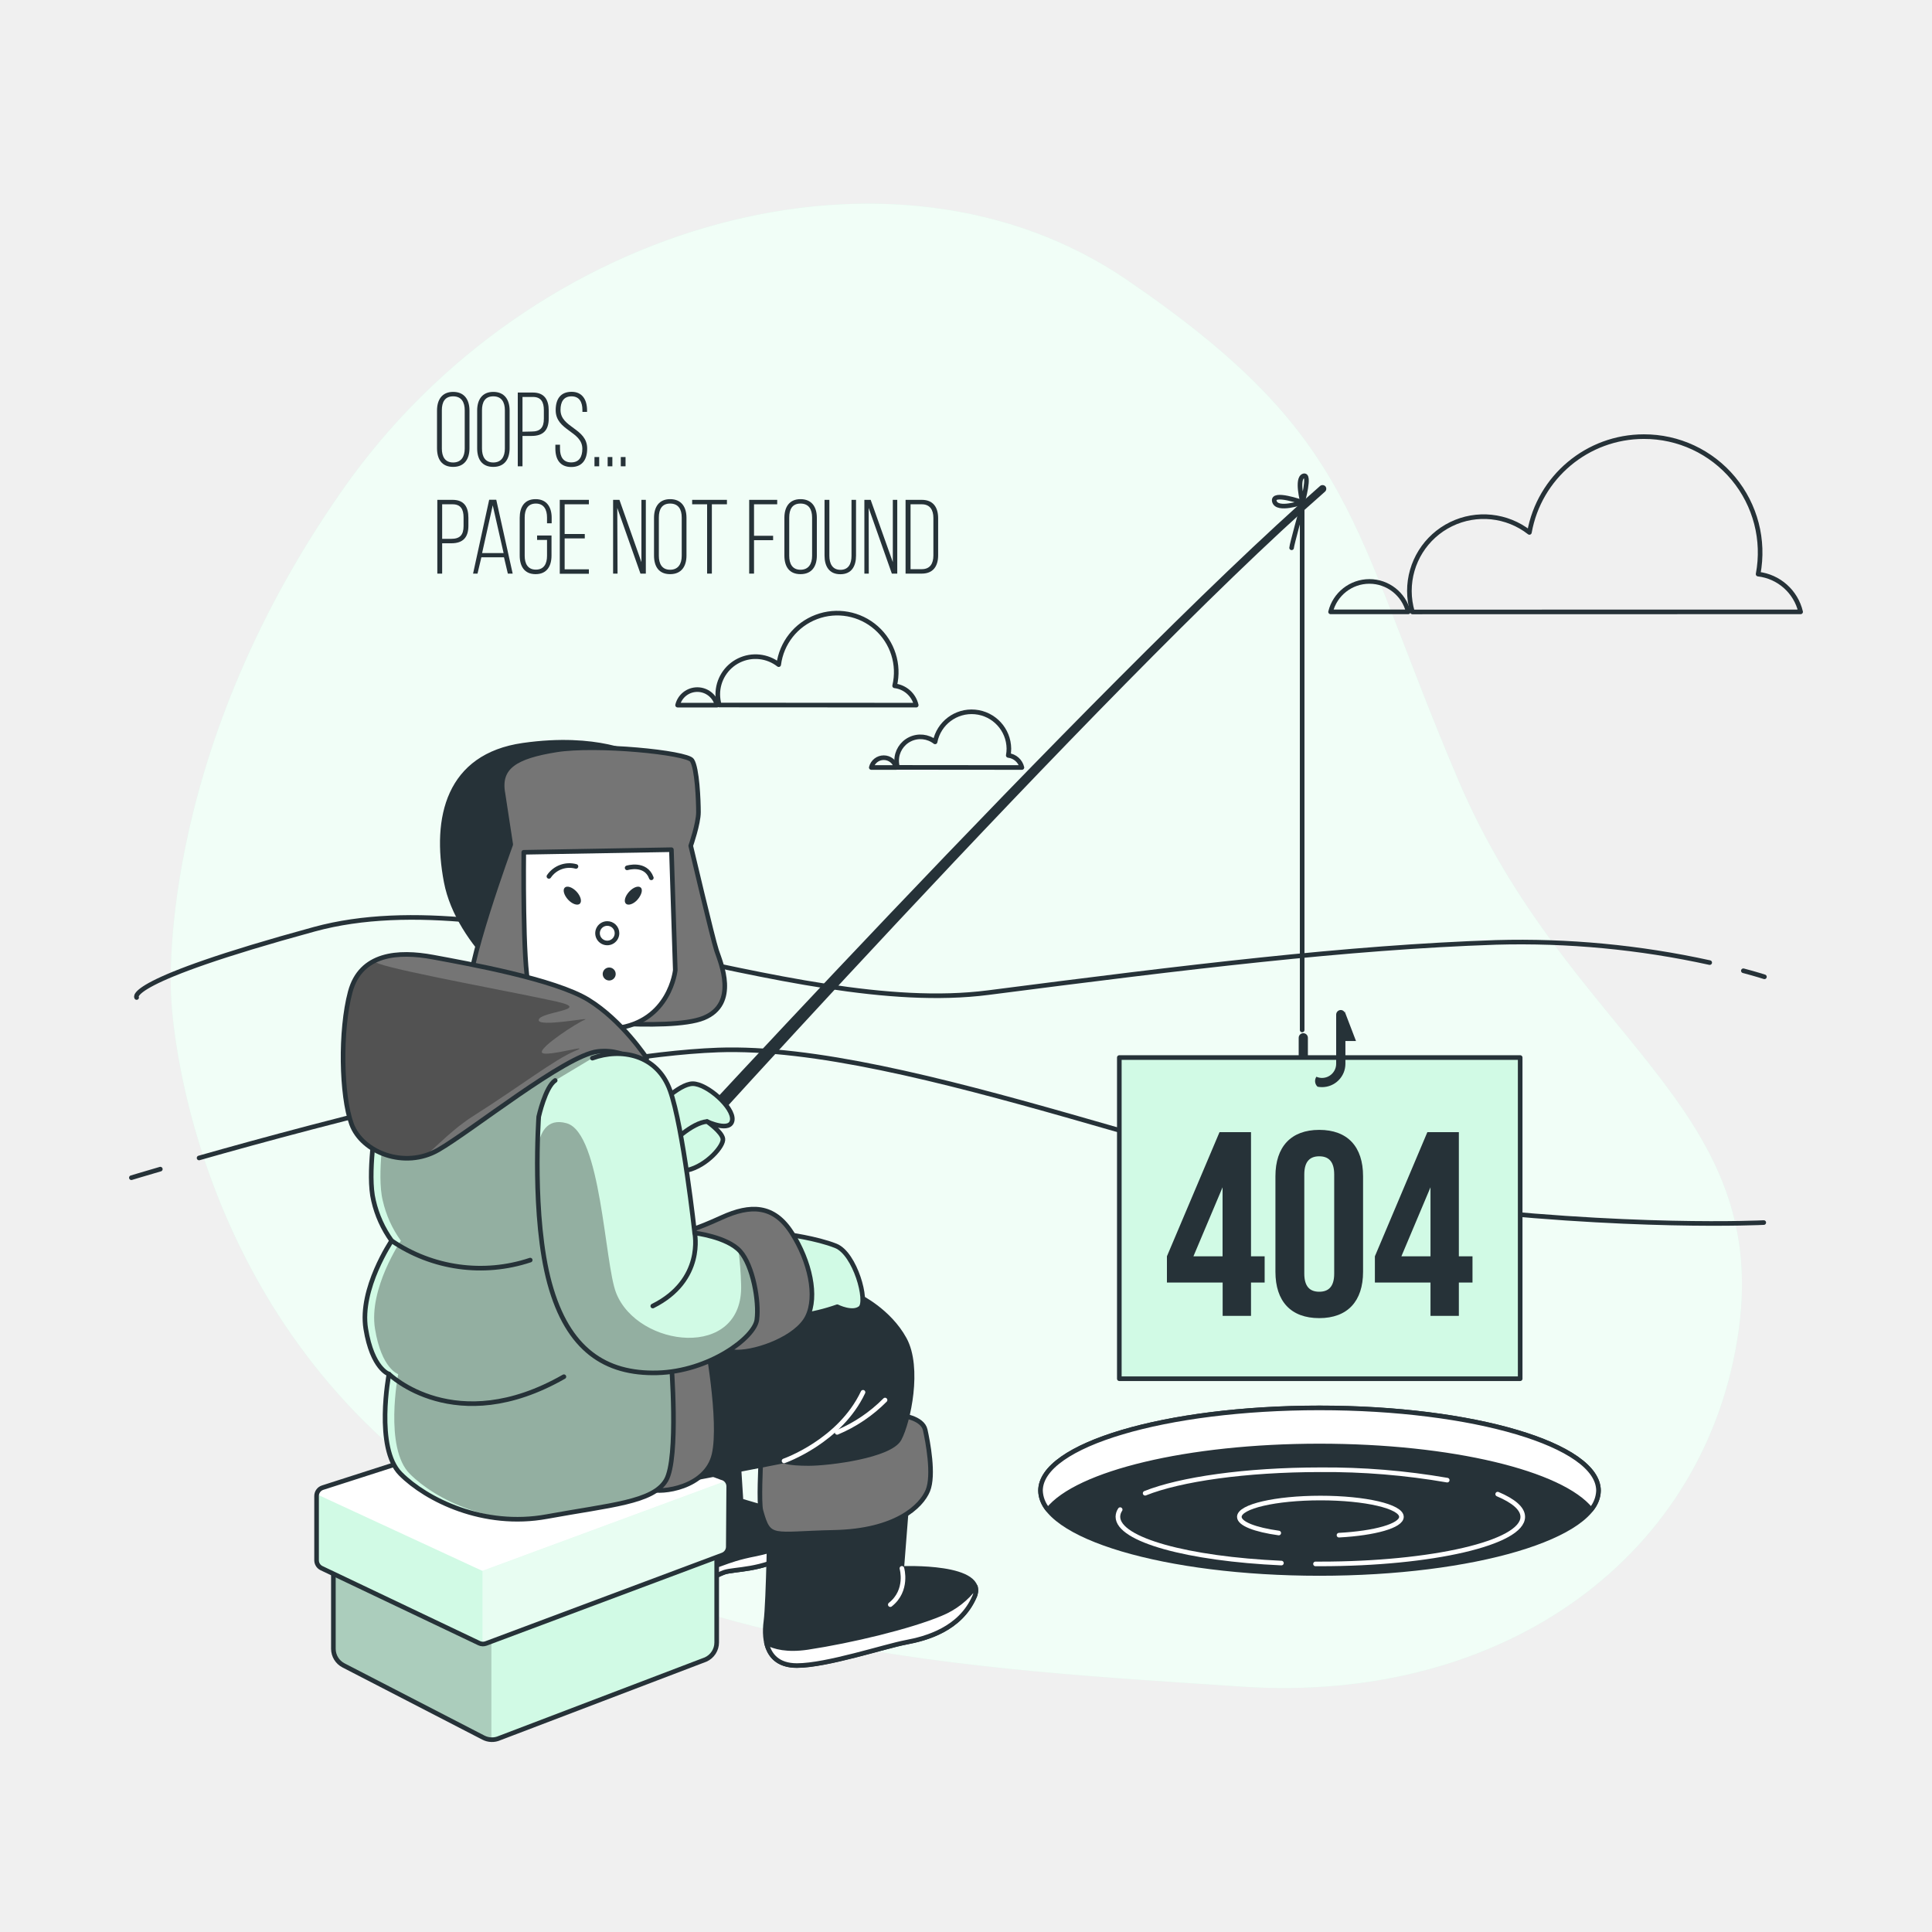
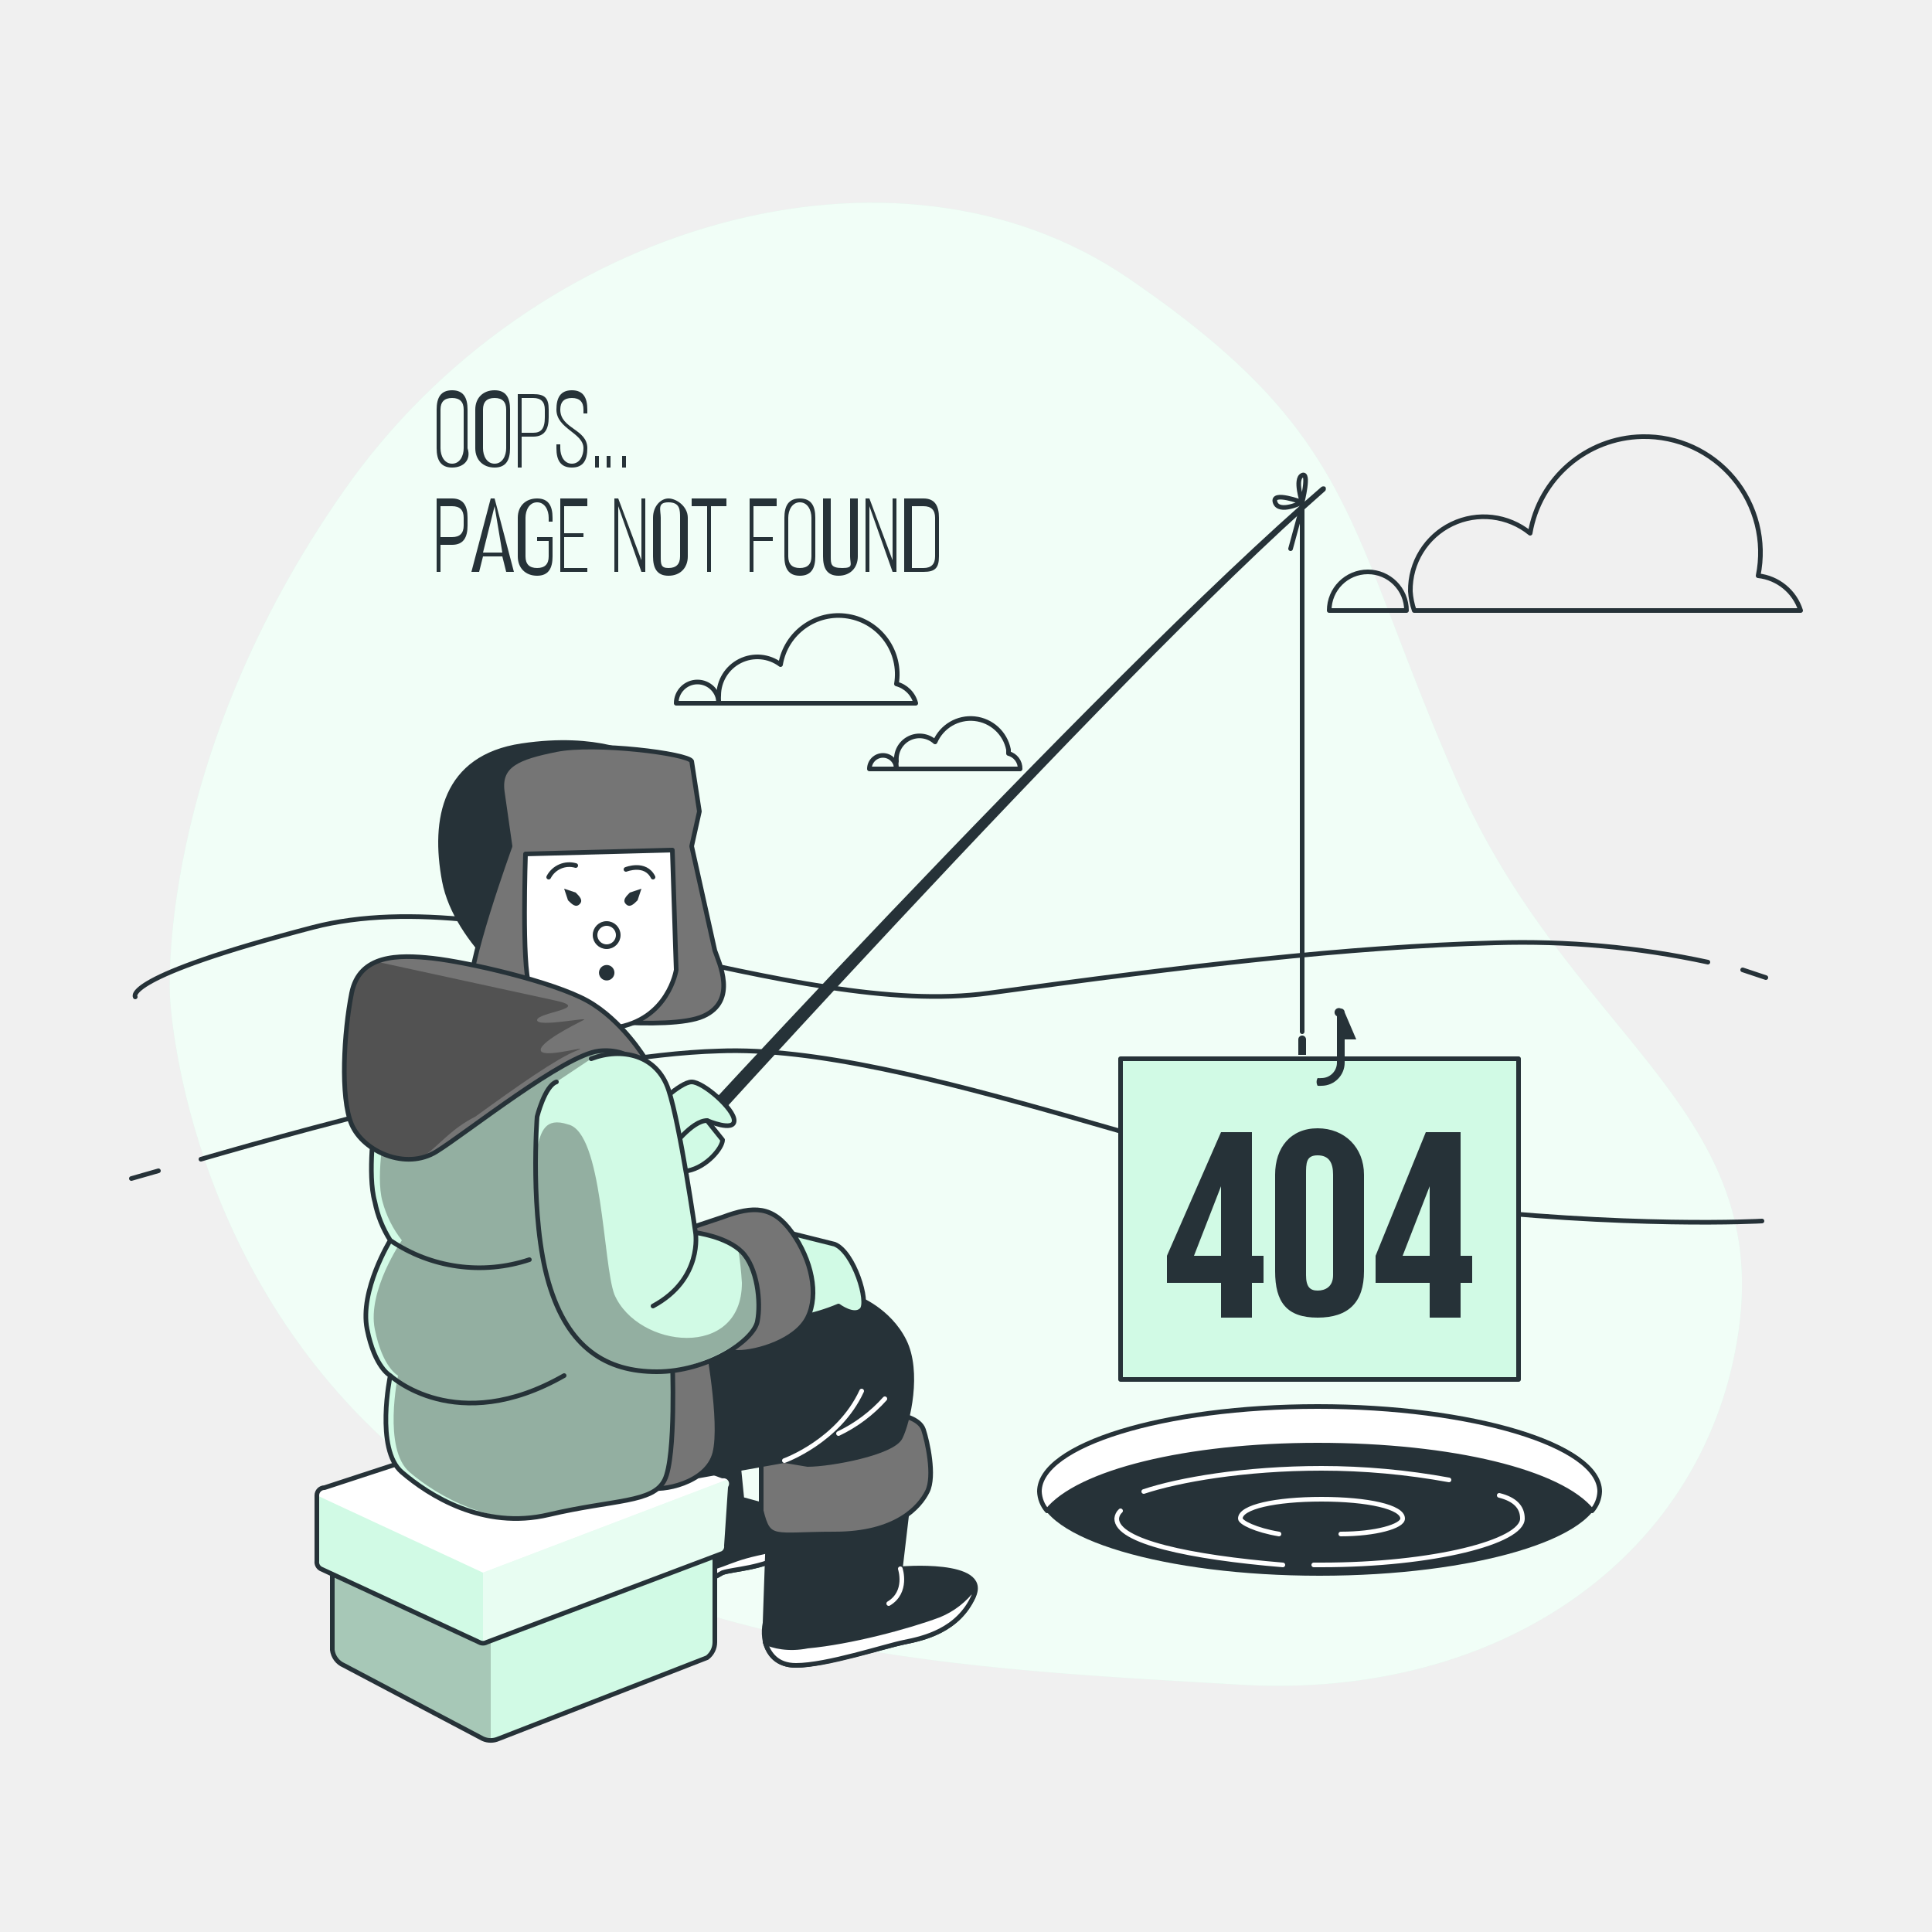
<svg xmlns="http://www.w3.org/2000/svg" viewBox="0 0 500 500">
  <defs>
-     <clipPath id="freepik--clip-path--inject-31">
-       <path d="M86.28,404.22v22.52A4.84,4.84,0,0,0,88.9,431l36.2,18.69a4.81,4.81,0,0,0,4.19.12l53.33-20.33a4.84,4.84,0,0,0,2.86-4.41V397.85l-61,18.43Z" style="fill:#D1FAE5;stroke:#263238;stroke-linecap:round;stroke-linejoin:round;stroke-width:1.193px" />
+     <clipPath id="a">
+       <path d="M86 404v23a5 5 0 003 4l36 19a5 5 0 004 0l54-21a5 5 0 002-4v-27l-61 18z" fill="#d1fae5" stroke="#263238" stroke-linecap="round" stroke-linejoin="round" stroke-width="1.2" />
    </clipPath>
-     <clipPath id="freepik--clip-path-2--inject-31">
-       <path d="M142,366.2,83.5,385a2.26,2.26,0,0,0-1.57,2.16v16.68a2.27,2.27,0,0,0,1.29,2L124,425.25a2.27,2.27,0,0,0,1.77.08L187,402.42a2.27,2.27,0,0,0,1.48-2.12l.11-15.65a2.29,2.29,0,0,0-1.79-2.22l-43.64-16.29A2.36,2.36,0,0,0,142,366.2Z" style="fill:#fff;stroke:#263238;stroke-linecap:round;stroke-linejoin:round;stroke-width:1.193px" />
+     <clipPath id="b">
+       <path d="M142 366l-58 19a2 2 0 00-2 2v17a2 2 0 001 2l41 19a2 2 0 002 0l61-23a2 2 0 001-2l1-15a2 2 0 00-2-3l-44-16a2 2 0 00-1 0z" fill="#fff" stroke="#263238" stroke-linecap="round" stroke-linejoin="round" stroke-width="1.2" />
    </clipPath>
-     <clipPath id="freepik--clip-path-3--inject-31">
-       <path d="M97.34,290.27S95,304,96.67,310.72a28.62,28.62,0,0,0,4.69,10.39s-8.38,12.4-6.7,22.78,6,11.73,6,11.73-3.68,19.11,3,25.81,21.45,14.07,37.87,11.06,27.48-3.69,30.83-9.39,1.34-30.83,1.34-30.83-.67-27.81-1.34-44.91-3-30.83-11.06-37.53-43.57,3.69-54.29,10.72S97.34,290.27,97.34,290.27Z" style="fill:#D1FAE5;stroke:#263238;stroke-linecap:round;stroke-linejoin:round;stroke-width:1.193px" />
+     <clipPath id="c">
+       <path d="M97 290s-2 14 0 21a29 29 0 004 10s-8 13-6 23 6 12 6 12-4 19 3 25 21 15 38 11 27-3 30-9 2-31 2-31l-2-45c-1-17-3-30-11-37s-43 4-54 11-10 9-10 9z" fill="#d1fae5" stroke="#263238" stroke-linecap="round" stroke-linejoin="round" stroke-width="1.2" />
    </clipPath>
-     <clipPath id="freepik--clip-path-4--inject-31">
-       <path d="M167.38,273.85s-6.36-9.72-15.08-15.08-31.16-9.38-40.21-11.06-18.77-1-21.45,9-2.35,26.81.33,34.18,13.74,11.73,22.46,6.71,32.84-24.47,41.22-25.47S166.71,277.54,167.38,273.85Z" style="fill:#757575;stroke:#263238;stroke-linecap:round;stroke-linejoin:round;stroke-width:1.193px" />
+     <clipPath id="d">
+       <path d="M167 274s-6-10-15-15-31-10-40-11-19-1-21 9-3 27 0 34 14 12 22 7 33-25 42-26 12 6 12 2z" fill="#757575" stroke="#263238" stroke-linecap="round" stroke-linejoin="round" stroke-width="1.2" />
    </clipPath>
-     <clipPath id="freepik--clip-path-5--inject-31">
-       <path d="M153.31,273.85c7.37-2.68,16.76-1,20.11,8.38s6.36,36.86,6.36,36.86,8.38,1,11.73,4.7,5,13.07,4.36,17.76-12.4,13.4-25.8,13.74-23.13-6-27.82-23.13S139.42,289,139.42,289s1.7-7.67,4.26-9.38" style="fill:#D1FAE5;stroke:#263238;stroke-linecap:round;stroke-linejoin:round;stroke-width:1.193px" />
+     <clipPath id="e">
+       <path d="M153 274c8-3 17-1 20 8s7 37 7 37 8 1 12 5 5 13 4 18-13 13-26 13-23-6-28-23-3-43-3-43 2-8 5-9" fill="#d1fae5" stroke="#263238" stroke-linecap="round" stroke-linejoin="round" stroke-width="1.2" />
    </clipPath>
  </defs>
-   <g id="freepik--background-simple--inject-31">
-     <path d="M44.31,258.15s2.35,73,63.27,121.6,145.32,52.12,213.65,56.74S442,402.43,450,344s-44.3-75.63-72.63-142.2-25.81-88.44-85.75-129.38S137.86,56.57,88.7,126.71,44.31,258.15,44.31,258.15Z" style="fill:#D1FAE5" />
-     <path d="M44.31,258.15s2.35,73,63.27,121.6,145.32,52.12,213.65,56.74S442,402.43,450,344s-44.3-75.63-72.63-142.2-25.81-88.44-85.75-129.38S137.86,56.57,88.7,126.71,44.31,258.15,44.31,258.15Z" style="fill:#fff;opacity:0.7" />
+   <path d="M44 258s3 73 64 122 145 52 213 56 121-34 129-92-44-76-73-142-25-89-85-130-154-15-203 55-45 131-45 131z" fill="#d1fae5" />
+   <path d="M44 258s3 73 64 122 145 52 213 56 121-34 129-92-44-76-73-142-25-89-85-130-154-15-203 55-45 131-45 131z" fill="#fff" opacity=".7" />
+   <g stroke-linecap="round" stroke-linejoin="round" stroke-width="1.2">
+     <ellipse cx="341.5" cy="385.8" rx="72.2" ry="21.4" fill="#263238" stroke="#263238" />
+     <path d="M341 374c35 0 63 7 71 17a8 8 0 002-5c0-12-33-22-73-22s-72 10-72 22a8 8 0 002 5c8-10 36-17 70-17z" fill="#fff" stroke="#263238" />
+     <path d="M332 405c-24-2-43-6-43-12a3 3 0 011-2M388 387c4 1 6 3 6 6 0 6-23 12-52 12h-2M296 386c9-3 26-6 46-6a184 184 0 0133 3M331 397c-6-1-10-3-10-4 0-3 9-5 21-5s21 2 21 5c0 2-7 4-16 4" fill="none" stroke="#fff" />
  </g>
-   <g id="freepik--Hole--inject-31">
-     <ellipse cx="341.49" cy="385.79" rx="72.2" ry="21.42" style="fill:#263238;stroke:#263238;stroke-linecap:round;stroke-linejoin:round;stroke-width:1.193px" />
-     <path d="M341.49,374.22c34.15,0,62.75,7,70.26,16.49a8,8,0,0,0,1.94-4.92c0-11.84-32.33-21.43-72.2-21.43s-72.21,9.59-72.21,21.43a8,8,0,0,0,1.94,4.92C278.73,381.26,307.33,374.22,341.49,374.22Z" style="fill:#fff;stroke:#263238;stroke-linecap:round;stroke-linejoin:round;stroke-width:1.193px" />
-     <path d="M331.63,404.52c-24.12-1.09-42.32-6-42.32-12a3.33,3.33,0,0,1,.59-1.83" style="fill:none;stroke:#fff;stroke-linecap:round;stroke-linejoin:round;stroke-width:1.193px" />
-     <path d="M387.6,386.68c4.13,1.75,6.49,3.75,6.49,5.88,0,6.73-23.46,12.18-52.39,12.18h-1.25" style="fill:none;stroke:#fff;stroke-linecap:round;stroke-linejoin:round;stroke-width:1.193px" />
-     <path d="M296.36,386.45c9.07-3.63,26-6.08,45.34-6.08a184.43,184.43,0,0,1,32.84,2.69" style="fill:none;stroke:#fff;stroke-linecap:round;stroke-linejoin:round;stroke-width:1.193px" />
-     <path d="M330.94,396.74c-6.11-.85-10.2-2.4-10.2-4.18,0-2.69,9.39-4.87,21-4.87s20.95,2.18,20.95,4.87c0,2.31-6.9,4.24-16.16,4.74" style="fill:none;stroke:#fff;stroke-linecap:round;stroke-linejoin:round;stroke-width:1.193px" />
+   <g fill="none" stroke="#263238" stroke-linecap="round" stroke-linejoin="round" stroke-width="1.2">
+     <path d="M52 300c31-9 97-27 134-28 49-2 132 34 184 40s86 4 86 4M34 305l7-2M442 249a228 228 0 00-55-5c-38 1-80 6-131 13s-125-30-175-17-46 18-46 18M457 253l-6-2" />
  </g>
-   <g id="freepik--Landscape--inject-31">
-     <path d="M51.52,299.68c31.49-8.95,97.75-26.61,134.32-27.94C235,270,318,305.68,369.82,311.93s86.64,4.47,86.64,4.47" style="fill:none;stroke:#263238;stroke-linecap:round;stroke-linejoin:round;stroke-width:1.193px" />
-     <path d="M34,304.79s2.72-.83,7.49-2.22" style="fill:none;stroke:#263238;stroke-linecap:round;stroke-linejoin:round;stroke-width:1.193px" />
-     <path d="M442.47,249.12a228.34,228.34,0,0,0-55.3-5.23c-38.42,1.29-80,6.37-131.41,13s-124.62-30-174.4-16.41-46,17.68-46,17.68" style="fill:none;stroke:#263238;stroke-linecap:round;stroke-linejoin:round;stroke-width:1.193px" />
-     <path d="M456.63,252.8s-1.94-.64-5.45-1.57" style="fill:none;stroke:#263238;stroke-linecap:round;stroke-linejoin:round;stroke-width:1.193px" />
+   <g fill="none" stroke="#263238" stroke-linecap="round" stroke-linejoin="round" stroke-width="1.2">
+     <path d="M364 158a10 10 0 00-20 0zM466 158a13 13 0 00-11-9 30 30 0 00-30-36 30 30 0 00-29 25 19 19 0 00-31 15 19 19 0 001 5zM186 182a5 5 0 00-11 0z" />
+     <path d="M237 182a7 7 0 00-5-5 15 15 0 10-30-5 10 10 0 00-16 8 10 10 0 000 2zM232 199a3 3 0 00-7 0z" />
+     <path d="M264 199a4 4 0 00-3-4 9 9 0 000-1 10 10 0 00-19-2 6 6 0 00-10 5 6 6 0 000 2z" />
  </g>
-   <g id="freepik--Clouds--inject-31">
-     <path d="M364.45,158.35a10.35,10.35,0,0,0-20.1,0Z" style="fill:none;stroke:#263238;stroke-linecap:round;stroke-linejoin:round;stroke-width:1.193px" />
-     <path d="M466,158.35a12.81,12.81,0,0,0-11-9.77A30,30,0,0,0,425.42,113a30.08,30.08,0,0,0-29.61,24.79,19.22,19.22,0,0,0-31.06,15.16,19.41,19.41,0,0,0,.79,5.42Z" style="fill:none;stroke:#263238;stroke-linecap:round;stroke-linejoin:round;stroke-width:1.193px" />
-     <path d="M185.57,182.49a5.25,5.25,0,0,0-10.21,0Z" style="fill:none;stroke:#263238;stroke-linecap:round;stroke-linejoin:round;stroke-width:1.193px" />
-     <path d="M237.12,182.49a6.52,6.52,0,0,0-5.59-5,15.27,15.27,0,1,0-30-5.48,9.76,9.76,0,0,0-15.77,7.69,10.06,10.06,0,0,0,.4,2.76Z" style="fill:none;stroke:#263238;stroke-linecap:round;stroke-linejoin:round;stroke-width:1.193px" />
-     <path d="M231.93,198.63a3.31,3.31,0,0,0-6.44,0Z" style="fill:none;stroke:#263238;stroke-linecap:round;stroke-linejoin:round;stroke-width:1.193px" />
-     <path d="M264.47,198.63a4.1,4.1,0,0,0-3.53-3.13,9.48,9.48,0,0,0,.16-1.77A9.64,9.64,0,0,0,242,192a6.16,6.16,0,0,0-9.95,4.86,6.25,6.25,0,0,0,.25,1.74Z" style="fill:none;stroke:#263238;stroke-linecap:round;stroke-linejoin:round;stroke-width:1.193px" />
+   <path d="M163 314a2 2 0 01-1 0 2 2 0 01-1-3c0-1 124-136 181-185a1 1 0 011 0 1 1 0 010 1c-56 49-178 185-179 186a2 2 0 01-1 1z" fill="#263238" />
+   <path d="M169 287s7-7 10-7 11 7 11 10-7 0-7 0-6 8-11 7-3-10-3-10z" fill="#d1fae5" stroke="#263238" stroke-linecap="round" stroke-linejoin="round" stroke-width="1.2" />
+   <path d="M183 290l4 5c0 2-4 7-9 8s-8-2-6-4 7-9 11-9z" fill="#d1fae5" stroke="#263238" stroke-linecap="round" stroke-linejoin="round" stroke-width="1.2" />
+   <path d="M337 267V131l-3 11" fill="none" stroke="#263238" stroke-linecap="round" stroke-linejoin="round" stroke-width="1.2" />
+   <path fill="#d1fae5" stroke="#263238" stroke-linecap="round" stroke-linejoin="round" stroke-width="1.2" d="M290 274h103v83H290z" />
+   <path d="M338 273v-4a1 1 0 00-2 0v4zM348 262a1 1 0 00-1-1 1 1 0 00-1 2v12a4 4 0 01-4 4 4 4 0 01-1 0 2 2 0 000 2 6 6 0 001 0 6 6 0 006-6v-6h3z" fill="#263238" />
+   <path d="M337 130s2-8 0-7 0 7 0 7zM337 130s-8-3-7 0 7 0 7 0z" fill="none" stroke="#263238" stroke-linecap="round" stroke-linejoin="round" stroke-width="1.2" />
+   <path d="M165 196s-10-6-30-3-23 19-20 35 22 31 25 30-1-39 5-46 27-6 28-11-8-5-8-5z" fill="#263238" stroke="#263238" stroke-linecap="round" stroke-linejoin="round" stroke-width="1.2" />
+   <path d="M130 205l2 14s-12 33-10 38 21 6 21 6 30 4 39 0 4-14 3-17l-6-27 2-9-2-13c-1-2-25-5-35-3s-15 4-14 11z" fill="#757575" stroke="#263238" stroke-linecap="round" stroke-linejoin="round" stroke-width="1.2" />
+   <path d="M136 221s-1 29 1 34 8 13 22 11 16-15 16-15l-1-31z" fill="#fff" stroke="#263238" stroke-linecap="round" stroke-linejoin="round" stroke-width="1.2" />
+   <path d="M160 242a3 3 0 11-3-3 3 3 0 013 3z" fill="none" stroke="#263238" stroke-miterlimit="10" stroke-width="1.2" />
+   <path d="M159 252a2 2 0 11-1-2 2 2 0 011 2zM149 231c1 1 2 2 1 3s-2 0-3-1l-1-3 3 1zM163 231c-1 1-2 2-1 3s2 0 3-1l1-3-3 1z" fill="#263238" />
+   <path d="M142 227a6 6 0 017-3M162 225s5-2 7 2" fill="none" stroke="#263238" stroke-linecap="round" stroke-linejoin="round" stroke-width="1.2" />
+   <path d="M178 412l9-5a8 8 0 010 0c3-1 10-1 17-5s4-9-1-11l-11-3-2-20-20 7c-5 2-2 32-2 35s1 4 10 2z" fill="#263238" stroke="#263238" stroke-linecap="round" stroke-linejoin="round" stroke-width="1.2" />
+   <path d="M196 402c-9 2-9 4-19 5a38 38 0 01-9 1v2c1 2 1 4 10 2l9-5a8 8 0 010 0c3-1 10-1 17-5l4-4a52 52 0 01-12 4z" fill="#fff" stroke="#263238" stroke-linecap="round" stroke-linejoin="round" stroke-width="1.2" />
+   <path d="M199 391l-1 29c-1 5 1 11 8 11s23-5 28-6 14-3 18-12-19-7-19-7l2-17s-23 4-36 2z" fill="#263238" stroke="#263238" stroke-linecap="round" stroke-linejoin="round" stroke-width="1.2" />
+   <path d="M252 413a4 4 0 000-2 21 21 0 01-9 7c-8 3-23 7-34 8-5 1-9 0-11-1 1 3 3 6 8 6 8 0 23-5 28-6s14-3 18-12z" fill="#fff" stroke="#263238" stroke-linecap="round" stroke-linejoin="round" stroke-width="1.2" />
+   <path d="M233 406s2 6-3 9" fill="none" stroke="#fff" stroke-linecap="round" stroke-linejoin="round" stroke-width="1.2" />
+   <path d="M197 379v12c2 8 3 6 19 6s22-7 24-11 0-13-1-16-6-4-8-4-33 9-34 13z" fill="#757575" stroke="#263238" stroke-linecap="round" stroke-linejoin="round" stroke-width="1.2" />
+   <path d="M86 404v23a5 5 0 003 4l36 19a5 5 0 004 0l54-21a5 5 0 002-4v-27l-61 18z" fill="#d1fae5" />
+   <g clip-path="url(#a)">
+     <path d="M127 415l-3 1-38-12v23a5 5 0 003 4l36 19a5 5 0 002 0z" opacity=".2" />
  </g>
-   <g id="freepik--Character--inject-31">
-     <path d="M162.65,313.83a1.89,1.89,0,0,1-1-.27,2,2,0,0,1-.7-2.67c.49-.86,124.13-135.69,180.7-185.13a1,1,0,0,1,1.36.1,1,1,0,0,1-.1,1.38C286.62,176.47,164.81,312,164.32,312.85A1.92,1.92,0,0,1,162.65,313.83Z" style="fill:#263238" />
-     <path d="M169.48,287s6.13-6.54,9.81-6.54,10.63,6.13,10.22,9.4-6.54.41-6.54.41-5.73,7.77-11.45,6.54S169.48,287,169.48,287Z" style="fill:#D1FAE5;stroke:#263238;stroke-linecap:round;stroke-linejoin:round;stroke-width:1.193px" />
-     <path d="M183,290.25s3.75,2.6,4.08,4.43-4.16,7-9.15,8.16-7.66-1.67-6.16-4.33S179.22,290.49,183,290.25Z" style="fill:#D1FAE5;stroke:#263238;stroke-linecap:round;stroke-linejoin:round;stroke-width:1.193px" />
-     <path d="M337,266.56V131.27s-2.73,9.79-2.73,10.5" style="fill:none;stroke:#263238;stroke-linecap:round;stroke-linejoin:round;stroke-width:1.193px" />
-     <rect x="289.68" y="273.69" width="103.74" height="83.12" style="fill:#D1FAE5;stroke:#263238;stroke-linecap:round;stroke-linejoin:round;stroke-width:1.193px" />
-     <path d="M338.48,273.34v-4.76a1.19,1.19,0,0,0-2.38,0v4.76Z" style="fill:#263238" />
-     <path d="M348,261.76l0,.24a1.15,1.15,0,0,0-1-.61,1.2,1.2,0,0,0-1.2,1.2V275.3a3.67,3.67,0,0,1-3.66,3.67,3.57,3.57,0,0,1-1.46-.31,2,2,0,0,0,.3,2.58,6.34,6.34,0,0,0,1.16.11,6.05,6.05,0,0,0,6.05-6.05v-5.89h2.74Z" style="fill:#263238" />
-     <path d="M337.1,130s2.12-7.53.24-6.83S337.1,130,337.1,130Z" style="fill:none;stroke:#263238;stroke-linecap:round;stroke-linejoin:round;stroke-width:1.193px" />
-     <path d="M337.1,130s-8-2.83-7.29-.24S337.1,130,337.1,130Z" style="fill:none;stroke:#263238;stroke-linecap:round;stroke-linejoin:round;stroke-width:1.193px" />
-     <path d="M164.59,195.63s-9.87-5.53-29.23-2.76-23.05,18.73-19.89,35.32,21.47,30.64,24.24,29.46-.79-38.32,5.53-45.43,26.86-5.92,28-11.45S164.59,195.63,164.59,195.63Z" style="fill:#263238;stroke:#263238;stroke-linecap:round;stroke-linejoin:round;stroke-width:1.193px" />
-     <path d="M130.18,205.48l2,13.07s-12.4,33.85-10.39,38.55,20.77,6.36,20.77,6.36,30.5,3.69,39.55,0,4.36-14.41,3.35-17.42-6.7-27.15-6.7-27.15,2-5.7,2-8.71-.34-11.4-1.68-13.41-24.8-4.36-35.19-2.68S128.84,198.45,130.18,205.48Z" style="fill:#757575;stroke:#263238;stroke-linecap:round;stroke-linejoin:round;stroke-width:1.193px" />
-     <path d="M135.55,220.57s-.34,29.15,1.34,34.85,8.38,12.4,22.45,10.72,15.42-15.08,15.42-15.08l-1-31.16Z" style="fill:#fff;stroke:#263238;stroke-linecap:round;stroke-linejoin:round;stroke-width:1.193px" />
-     <path d="M159.68,241.51a2.52,2.52,0,1,1-2.52-2.51A2.51,2.51,0,0,1,159.68,241.51Z" style="fill:none;stroke:#263238;stroke-miterlimit:10;stroke-width:1.193px" />
-     <path d="M159.34,252.07a1.68,1.68,0,1,1-1.67-1.68A1.67,1.67,0,0,1,159.34,252.07Z" style="fill:#263238" />
-     <path d="M149.22,230.76c1.07,1.16,1.44,2.55.84,3.12s-2,.09-3.05-1.06-1.45-2.54-.84-3.11S148.15,229.61,149.22,230.76Z" style="fill:#263238" />
-     <path d="M162.83,230.76c-1.07,1.16-1.45,2.55-.84,3.12s2,.09,3-1.06,1.45-2.54.84-3.11S163.9,229.61,162.83,230.76Z" style="fill:#263238" />
-     <path d="M142.06,226.81a6.4,6.4,0,0,1,7-2.58" style="fill:none;stroke:#263238;stroke-linecap:round;stroke-linejoin:round;stroke-width:1.193px" />
-     <path d="M162.3,224.6s4.78-1.47,6.26,2.58" style="fill:none;stroke:#263238;stroke-linecap:round;stroke-linejoin:round;stroke-width:1.193px" />
-     <path d="M178.44,411.62s5.27-3.16,8.19-4.4a8,8,0,0,1,.84-.33c2.58-.86,9.89-.43,16.76-4.73s3.44-9.46-1.72-10.75-10.74-3-10.74-3l-1.29-20.21s-15.48,4.3-20.64,6.45-2.15,32.67-1.72,35.25S168.55,414.2,178.44,411.62Z" style="fill:#263238;stroke:#263238;stroke-linecap:round;stroke-linejoin:round;stroke-width:1.193px" />
-     <path d="M195.64,402.16c-9,1.72-9,3.44-18.92,5.16a38.38,38.38,0,0,1-8.83.72c.1.92.18,1.57.23,1.86.43,2.58.43,4.3,10.32,1.72,0,0,5.27-3.16,8.19-4.4a8,8,0,0,1,.84-.33c2.58-.86,9.89-.43,16.76-4.73,2.21-1.37,3.34-2.84,3.71-4.24A51.56,51.56,0,0,1,195.64,402.16Z" style="fill:#fff;stroke:#263238;stroke-linecap:round;stroke-linejoin:round;stroke-width:1.193px" />
-     <path d="M199.22,391.15s-.33,23.46-1,28.48.33,11.4,8,11.4,22.79-5,28.15-6,14.08-3.36,17.76-11.73-18.76-7.38-18.76-7.38l1.34-17.09S211.62,393.49,199.22,391.15Z" style="fill:#263238;stroke:#263238;stroke-linecap:round;stroke-linejoin:round;stroke-width:1.193px" />
-     <path d="M252.17,413.27a3.74,3.74,0,0,0,.28-2.63,21,21,0,0,1-9,7c-8,3.35-23.13,7-34.52,8.72-5.21.76-8.51-.09-10.58-1.23.74,3.25,2.91,5.92,7.9,5.92,7.71,0,22.79-5,28.15-6S248.49,421.64,252.17,413.27Z" style="fill:#fff;stroke:#263238;stroke-linecap:round;stroke-linejoin:round;stroke-width:1.193px" />
-     <path d="M233.41,405.89s1.67,5.7-3,9.39" style="fill:none;stroke:#fff;stroke-linecap:round;stroke-linejoin:round;stroke-width:1.193px" />
-     <path d="M196.88,378.75s-.52,10.19.05,12.23c2.14,7.74,2.82,5.93,18.91,5.59s22.59-6.76,24.27-10.78,0-12.74-.67-15.76-6-4-8.05-3.68S197.88,375.4,196.88,378.75Z" style="fill:#757575;stroke:#263238;stroke-linecap:round;stroke-linejoin:round;stroke-width:1.193px" />
-     <path d="M86.28,404.22v22.52A4.84,4.84,0,0,0,88.9,431l36.2,18.69a4.81,4.81,0,0,0,4.19.12l53.33-20.33a4.84,4.84,0,0,0,2.86-4.41V397.85l-61,18.43Z" style="fill:#D1FAE5" />
-     <g style="clip-path:url(#freepik--clip-path--inject-31)">
-       <path d="M127.17,415.47l-2.68.81L86.28,404.22v22.52A4.84,4.84,0,0,0,88.9,431l36.2,18.69a4.76,4.76,0,0,0,2.07.54Z" style="opacity:0.18" />
-     </g>
-     <path d="M86.28,404.22v22.52A4.84,4.84,0,0,0,88.9,431l36.2,18.69a4.81,4.81,0,0,0,4.19.12l53.33-20.33a4.84,4.84,0,0,0,2.86-4.41V397.85l-61,18.43Z" style="fill:none;stroke:#263238;stroke-linecap:round;stroke-linejoin:round;stroke-width:1.193px" />
-     <path d="M142,366.2,83.5,385a2.26,2.26,0,0,0-1.57,2.16v16.68a2.27,2.27,0,0,0,1.29,2L124,425.25a2.27,2.27,0,0,0,1.77.08L187,402.42a2.27,2.27,0,0,0,1.48-2.12l.11-15.65a2.29,2.29,0,0,0-1.79-2.22l-43.64-16.29A2.36,2.36,0,0,0,142,366.2Z" style="fill:#fff" />
-     <g style="clip-path:url(#freepik--clip-path-2--inject-31)">
-       <path d="M123.93,425.24h0a2.27,2.27,0,0,0,1.77.08L187,402.42a2.27,2.27,0,0,0,1.48-2.12l.11-15.65a2.2,2.2,0,0,0-.54-1.45l-63.25,23.36Z" style="fill:#D1FAE5" />
-       <path d="M123.93,425.24h0a2.27,2.27,0,0,0,1.77.08L187,402.42a2.27,2.27,0,0,0,1.48-2.12l.11-15.65a2.2,2.2,0,0,0-.54-1.45l-63.25,23.36Z" style="fill:#fff;opacity:0.5" />
-       <path d="M81.93,387.11v16.68a2.27,2.27,0,0,0,1.29,2L124,425.25a2.24,2.24,0,0,0,.87.22V406.56L82,386.72A1.67,1.67,0,0,0,81.93,387.11Z" style="fill:#D1FAE5" />
-     </g>
-     <path d="M142,366.2,83.5,385a2.26,2.26,0,0,0-1.57,2.16v16.68a2.27,2.27,0,0,0,1.29,2L124,425.25a2.27,2.27,0,0,0,1.77.08L187,402.42a2.27,2.27,0,0,0,1.48-2.12l.11-15.65a2.29,2.29,0,0,0-1.79-2.22l-43.64-16.29A2.36,2.36,0,0,0,142,366.2Z" style="fill:none;stroke:#263238;stroke-linecap:round;stroke-linejoin:round;stroke-width:1.193px" />
-     <path d="M222.35,335.52s7.7,3.68,11.73,11.06,1,21.44-1.35,25.8-18.09,6.37-23.45,6.37-6.37-.67-6.37-.67-17.09,3.35-27.82,5.36-8-23.12-4.69-34.52,22.12-17.09,29.83-17.09S222.35,335.52,222.35,335.52Z" style="fill:#263238;stroke:#263238;stroke-linecap:round;stroke-linejoin:round;stroke-width:1.193px" />
-     <path d="M202.91,378.08s14.41-5,20.44-17.76" style="fill:none;stroke:#fff;stroke-linecap:round;stroke-linejoin:round;stroke-width:1.193px" />
-     <path d="M216.65,370.7a38.27,38.27,0,0,0,12.4-8.37" style="fill:none;stroke:#fff;stroke-linecap:round;stroke-linejoin:round;stroke-width:1.193px" />
-     <path d="M182.8,346.58s4,21.11,2,29.82-13.74,10.06-16.42,9.05-1.34-21.78-1.34-32.17S177.44,343.56,182.8,346.58Z" style="fill:#757575;stroke:#263238;stroke-linecap:round;stroke-linejoin:round;stroke-width:1.193px" />
-     <path d="M97.34,290.27S95,304,96.67,310.72a28.62,28.62,0,0,0,4.69,10.39s-8.38,12.4-6.7,22.78,6,11.73,6,11.73-3.68,19.11,3,25.81,21.45,14.07,37.87,11.06,27.48-3.69,30.83-9.39,1.34-30.83,1.34-30.83-.67-27.81-1.34-44.91-3-30.83-11.06-37.53-43.57,3.69-54.29,10.72S97.34,290.27,97.34,290.27Z" style="fill:#D1FAE5" />
-     <g style="clip-path:url(#freepik--clip-path-3--inject-31)">
-       <path d="M99.73,290.27s-2.35,13.74-.67,20.45a28.43,28.43,0,0,0,4.69,10.39s-8.38,12.4-6.7,22.78,6,11.73,6,11.73-3.69,19.11,3,25.81S127.54,395.5,144,392.49s27.49-3.69,30.84-9.39,1.34-30.83,1.34-30.83-.67-27.81-1.34-44.91-3-30.83-11.06-37.53-43.57,3.69-54.29,10.72S99.73,290.27,99.73,290.27Z" style="opacity:0.3" />
-     </g>
-     <path d="M97.34,290.27S95,304,96.67,310.72a28.62,28.62,0,0,0,4.69,10.39s-8.38,12.4-6.7,22.78,6,11.73,6,11.73-3.68,19.11,3,25.81,21.45,14.07,37.87,11.06,27.48-3.69,30.83-9.39,1.34-30.83,1.34-30.83-.67-27.81-1.34-44.91-3-30.83-11.06-37.53-43.57,3.69-54.29,10.72S97.34,290.27,97.34,290.27Z" style="fill:none;stroke:#263238;stroke-linecap:round;stroke-linejoin:round;stroke-width:1.193px" />
-     <path d="M101.36,321.11a40.77,40.77,0,0,0,35.86,5" style="fill:none;stroke:#263238;stroke-linecap:round;stroke-linejoin:round;stroke-width:1.193px" />
-     <path d="M100.69,355.62s17.09,16.76,45.25.67" style="fill:none;stroke:#263238;stroke-linecap:round;stroke-linejoin:round;stroke-width:1.193px" />
-     <path d="M167.38,273.85s-6.36-9.72-15.08-15.08-31.16-9.38-40.21-11.06-18.77-1-21.45,9-2.35,26.81.33,34.18,13.74,11.73,22.46,6.71,32.84-24.47,41.22-25.47S166.71,277.54,167.38,273.85Z" style="fill:#757575" />
-     <g style="clip-path:url(#freepik--clip-path-4--inject-31)">
-       <path d="M148.79,272c5.11-2.13-7.67,1.7-8.52.42s8.94-7.66,11.07-8.51-12.35,2.13-11.92,0,14.05-2.56,4.68-4.69-40-7.67-46-9.8a4.94,4.94,0,0,1-1.29-.64,11.92,11.92,0,0,0-6.17,8c-2.68,10.05-2.35,26.81.33,34.18,2.34,6.42,11,10.55,19,8.2,3.69-3,7.1-6.94,12.87-10.57C134.31,281.33,143.68,274.09,148.79,272Z" style="opacity:0.3" />
-     </g>
-     <path d="M167.38,273.85s-6.36-9.72-15.08-15.08-31.16-9.38-40.21-11.06-18.77-1-21.45,9-2.35,26.81.33,34.18,13.74,11.73,22.46,6.71,32.84-24.47,41.22-25.47S166.71,277.54,167.38,273.85Z" style="fill:none;stroke:#263238;stroke-linecap:round;stroke-linejoin:round;stroke-width:1.193px" />
-     <path d="M203.58,319.43s7.71,1,12.73,3,8.38,14.41,6.37,16.08-6-.33-6-.33a49.07,49.07,0,0,1-9.72,2.34C202.91,340.88,198.55,321.78,203.58,319.43Z" style="fill:#D1FAE5;stroke:#263238;stroke-linecap:round;stroke-linejoin:round;stroke-width:1.193px" />
-     <path d="M178.11,318.42s1.34,0,8.71-3.35,13.41-3.35,18.1,4,6.7,16.43,4,21.79-12.73,9.05-18.1,9.05-6-7-6-7-.67-11.06-4-15.08S176.77,319.43,178.11,318.42Z" style="fill:#757575;stroke:#263238;stroke-linecap:round;stroke-linejoin:round;stroke-width:1.193px" />
-     <path d="M153.31,273.85c7.37-2.68,16.76-1,20.11,8.38s6.36,36.86,6.36,36.86,8.38,1,11.73,4.7,5,13.07,4.36,17.76-12.4,13.4-25.8,13.74-23.13-6-27.82-23.13S139.42,289,139.42,289s1.7-7.67,4.26-9.38" style="fill:#D1FAE5" />
-     <g style="clip-path:url(#freepik--clip-path-5--inject-31)">
-       <path d="M195.87,341.55c.67-4.69-1-14.08-4.36-17.76-.13-.15-.29-.29-.43-.43a85.25,85.25,0,0,1,.72,9.08c.67,19.67-26.82,16.38-32.36,2.13-3-7.67-3.84-41.32-12.78-43.87-5.16-1.47-6.92,2.57-7.48,6.26-.18,9.65.14,24.52,3.07,35.2,4.69,17.1,14.41,23.46,27.82,23.13S195.2,346.24,195.87,341.55Z" style="opacity:0.3" />
-     </g>
-     <path d="M153.31,273.85c7.37-2.68,16.76-1,20.11,8.38s6.36,36.86,6.36,36.86,8.38,1,11.73,4.7,5,13.07,4.36,17.76-12.4,13.4-25.8,13.74-23.13-6-27.82-23.13S139.42,289,139.42,289s1.7-7.67,4.26-9.38" style="fill:none;stroke:#263238;stroke-linecap:round;stroke-linejoin:round;stroke-width:1.193px" />
-     <path d="M179.78,319.09S182.4,331.3,168.94,338" style="fill:none;stroke:#263238;stroke-linecap:round;stroke-linejoin:round;stroke-width:1.193px" />
+   <path d="M86 404v23a5 5 0 003 4l36 19a5 5 0 004 0l54-21a5 5 0 002-4v-27l-61 18z" fill="none" stroke="#263238" stroke-linecap="round" stroke-linejoin="round" stroke-width="1.2" />
+   <path d="M142 366l-58 19a2 2 0 00-2 2v17a2 2 0 001 2l41 19a2 2 0 002 0l61-23a2 2 0 001-2l1-15a2 2 0 00-2-3l-44-16a2 2 0 00-1 0z" fill="#fff" />
+   <g clip-path="url(#b)">
+     <path d="M124 425a2 2 0 002 0l61-23a2 2 0 001-2l1-15a2 2 0 00-1-2l-63 24z" fill="#d1fae5" />
+     <path d="M124 425a2 2 0 002 0l61-23a2 2 0 001-2l1-15a2 2 0 00-1-2l-63 24z" fill="#fff" opacity=".5" />
+     <path d="M82 387v17a2 2 0 001 2l41 19a2 2 0 001 0v-18l-43-20z" fill="#d1fae5" />
  </g>
-   <g id="freepik--Text--inject-31">
-     <path d="M113.1,106.25c0-2.78,1.28-4.83,4.17-4.83s4.23,2,4.23,4.83V116c0,2.78-1.29,4.83-4.23,4.83s-4.17-2-4.17-4.83Zm1.25,9.84c0,2.08.82,3.6,2.92,3.6s3-1.52,3-3.6v-9.92c0-2.07-.84-3.6-3-3.6s-2.92,1.53-2.92,3.6Z" style="fill:#263238" />
-     <path d="M123.49,106.25c0-2.78,1.28-4.83,4.17-4.83s4.23,2,4.23,4.83V116c0,2.78-1.28,4.83-4.23,4.83s-4.17-2-4.17-4.83Zm1.25,9.84c0,2.08.82,3.6,2.92,3.6s3-1.52,3-3.6v-9.92c0-2.07-.84-3.6-3-3.6s-2.92,1.53-2.92,3.6Z" style="fill:#263238" />
-     <path d="M137.92,101.59c2.94,0,4.09,1.85,4.09,4.63v2.08c0,3-1.4,4.52-4.42,4.52h-2.37v7.86H134V101.59Zm-.33,10.09c2.21,0,3.16-1,3.16-3.3v-2.24c0-2.07-.71-3.41-2.83-3.41h-2.7v9Z" style="fill:#263238" />
-     <path d="M151.93,106.2v.4h-1.2v-.49c0-2-.76-3.54-2.83-3.54s-2.84,1.5-2.84,3.52c0,4.63,6.9,4.71,6.9,10,0,2.75-1.2,4.77-4.12,4.77s-4.11-2-4.11-4.77v-1h1.2v1.06c0,2,.79,3.52,2.89,3.52s2.89-1.48,2.89-3.52c0-4.58-6.9-4.66-6.9-10,0-2.86,1.25-4.72,4.06-4.75S151.93,103.44,151.93,106.2Z" style="fill:#263238" />
-     <path d="M155.07,118.28v2.4h-1.22v-2.4Z" style="fill:#263238" />
-     <path d="M158.48,118.28v2.4h-1.22v-2.4Z" style="fill:#263238" />
-     <path d="M161.89,118.28v2.4h-1.23v-2.4Z" style="fill:#263238" />
-     <path d="M117.13,129.36c3,0,4.09,1.85,4.09,4.64v2.07c0,3-1.39,4.53-4.41,4.53h-2.38v7.85h-1.25V129.36Zm-.32,10.09c2.2,0,3.16-1,3.16-3.3v-2.24c0-2.07-.71-3.4-2.84-3.4h-2.7v8.94Z" style="fill:#263238" />
-     <path d="M124.58,144.22l-1,4.23h-1.15l4.17-19.12h1.83l4.25,19.12h-1.25l-1-4.23Zm.19-1.09h5.56l-2.81-12.35Z" style="fill:#263238" />
-     <path d="M142.77,134v1.42h-1.2v-1.5c0-2-.79-3.6-2.89-3.6s-2.89,1.56-2.89,3.6v9.93c0,2,.79,3.57,2.89,3.57s2.89-1.53,2.89-3.57v-4.12H139v-1.14h3.73v5.18c0,2.75-1.2,4.82-4.12,4.82s-4.11-2.07-4.11-4.82V134c0-2.75,1.2-4.82,4.11-4.82S142.77,131.27,142.77,134Z" style="fill:#263238" />
-     <path d="M151.34,138.2v1.14h-5.21v8h6.27v1.15h-7.53V129.36h7.53v1.15h-6.27v7.69Z" style="fill:#263238" />
-     <path d="M159.82,148.45h-1.15V129.36h1.64L166,145.48V129.36h1.14v19.09h-1.39l-6-17Z" style="fill:#263238" />
-     <path d="M169.26,134c0-2.78,1.28-4.82,4.17-4.82s4.23,2,4.23,4.82v9.77c0,2.78-1.29,4.82-4.23,4.82s-4.17-2-4.17-4.82Zm1.25,9.85c0,2.07.82,3.6,2.92,3.6s3-1.53,3-3.6v-9.93c0-2.07-.84-3.6-3-3.6s-2.92,1.53-2.92,3.6Z" style="fill:#263238" />
-     <path d="M183,148.45V130.51h-3.87v-1.15h9v1.15h-3.9v17.94Z" style="fill:#263238" />
-     <path d="M200.08,138.66v1.14h-4.94v8.65h-1.25V129.36h7.25v1.15h-6v8.15Z" style="fill:#263238" />
-     <path d="M203,134c0-2.78,1.28-4.82,4.17-4.82s4.23,2,4.23,4.82v9.77c0,2.78-1.28,4.82-4.23,4.82s-4.17-2-4.17-4.82Zm1.25,9.85c0,2.07.82,3.6,2.92,3.6s3-1.53,3-3.6v-9.93c0-2.07-.84-3.6-3-3.6s-2.92,1.53-2.92,3.6Z" style="fill:#263238" />
-     <path d="M214.64,143.84c0,2,.77,3.63,2.87,3.63s2.86-1.58,2.86-3.63V129.36h1.17v14.43c0,2.72-1.14,4.82-4.06,4.82s-4.09-2.1-4.09-4.82V129.36h1.25Z" style="fill:#263238" />
-     <path d="M224.84,148.45H223.7V129.36h1.63l5.73,16.12V129.36h1.15v19.09h-1.4l-6-17Z" style="fill:#263238" />
-     <path d="M238.56,129.36c2.95,0,4.23,1.94,4.23,4.75v9.59c0,2.81-1.28,4.75-4.23,4.75h-4.2V129.36Zm0,17.94c2.13,0,3-1.44,3-3.54v-9.71c0-2.1-.9-3.54-3-3.54h-2.91V147.3Z" style="fill:#263238" />
-     <path d="M302,325.13,315.61,293h8.15v32.13h3.53v6.79h-3.53v8.63h-7.34v-8.63H302Zm14.4,0V307.27l-7.54,17.86Z" style="fill:#263238" />
-     <path d="M330.08,304.41c0-7.6,4-12,11.34-12s11.34,4.35,11.34,12v24.72c0,7.61-4,12-11.34,12s-11.34-4.35-11.34-12Zm7.47,25.2c0,3.4,1.49,4.69,3.87,4.69s3.87-1.29,3.87-4.69V303.94c0-3.4-1.5-4.69-3.87-4.69s-3.87,1.29-3.87,4.69Z" style="fill:#263238" />
-     <path d="M355.82,325.13,369.4,293h8.15v32.13h3.53v6.79h-3.53v8.63h-7.34v-8.63H355.82Zm14.39,0V307.27l-7.53,17.86Z" style="fill:#263238" />
+   <path d="M142 366l-58 19a2 2 0 00-2 2v17a2 2 0 001 2l41 19a2 2 0 002 0l61-23a2 2 0 001-2l1-15a2 2 0 00-2-3l-44-16a2 2 0 00-1 0z" fill="none" stroke="#263238" stroke-linecap="round" stroke-linejoin="round" stroke-width="1.2" />
+   <path d="M222 336s8 3 12 11 1 21-1 25-18 7-24 7l-6-1-28 5c-11 2-8-23-5-34s23-17 30-17 22 4 22 4z" fill="#263238" stroke="#263238" stroke-linecap="round" stroke-linejoin="round" stroke-width="1.2" />
+   <path d="M203 378s14-5 20-18M217 371a38 38 0 0012-9" fill="none" stroke="#fff" stroke-linecap="round" stroke-linejoin="round" stroke-width="1.2" />
+   <path d="M183 347s4 21 2 29-14 10-17 9-1-21-1-32 10-9 16-6z" fill="#757575" stroke="#263238" stroke-linecap="round" stroke-linejoin="round" stroke-width="1.2" />
+   <path d="M97 290s-2 14 0 21a29 29 0 004 10s-8 13-6 23 6 12 6 12-4 19 3 25 21 15 38 11 27-3 30-9 2-31 2-31l-2-45c-1-17-3-30-11-37s-43 4-54 11-10 9-10 9z" fill="#d1fae5" />
+   <g clip-path="url(#c)">
+     <path d="M100 290s-3 14-1 21a28 28 0 005 10s-9 13-7 23 6 12 6 12-4 19 3 25 22 15 38 11 27-3 31-9 1-31 1-31l-1-45c-1-17-3-30-11-37s-44 4-55 11-9 9-9 9z" opacity=".3" />
+   </g>
+   <path d="M97 290s-2 14 0 21a29 29 0 004 10s-8 13-6 23 6 12 6 12-4 19 3 25 21 15 38 11 27-3 30-9 2-31 2-31l-2-45c-1-17-3-30-11-37s-43 4-54 11-10 9-10 9zM101 321a41 41 0 0036 5M101 356s17 16 45 0" fill="none" stroke="#263238" stroke-linecap="round" stroke-linejoin="round" stroke-width="1.2" />
+   <path d="M167 274s-6-10-15-15-31-10-40-11-19-1-21 9-3 27 0 34 14 12 22 7 33-25 42-26 12 6 12 2z" fill="#757575" />
+   <g clip-path="url(#d)">
+     <path d="M149 272c5-2-8 2-9 0s9-7 11-8-12 2-12 0 14-3 5-5l-46-10a5 5 0 01-1 0 12 12 0 00-6 8c-3 10-3 27 0 34 2 6 11 11 19 8 4-3 7-7 13-10 11-8 21-15 26-17z" opacity=".3" />
+   </g>
+   <path d="M167 274s-6-10-15-15-31-10-40-11-19-1-21 9-3 27 0 34 14 12 22 7 33-25 42-26 12 6 12 2z" fill="none" stroke="#263238" stroke-linecap="round" stroke-linejoin="round" stroke-width="1.2" />
+   <path d="M204 319l12 3c5 2 9 15 7 17s-6-1-6-1a49 49 0 01-10 3c-4 0-8-19-3-22z" fill="#d1fae5" stroke="#263238" stroke-linecap="round" stroke-linejoin="round" stroke-width="1.2" />
+   <path d="M178 318l9-3c8-3 13-3 18 4s7 16 4 22-13 9-18 9-6-7-6-7-1-11-4-15-4-9-3-10z" fill="#757575" stroke="#263238" stroke-linecap="round" stroke-linejoin="round" stroke-width="1.2" />
+   <path d="M153 274c8-3 17-1 20 8s7 37 7 37 8 1 12 5 5 13 4 18-13 13-26 13-23-6-28-23-3-43-3-43 2-8 5-9" fill="#d1fae5" />
+   <g clip-path="url(#e)">
+     <path d="M196 342c1-5-1-15-4-18l-1-1a85 85 0 011 9c0 20-27 17-33 3-3-8-3-42-12-44-6-2-7 2-8 6 0 10 0 24 3 35 5 17 15 24 28 23s25-9 26-13z" opacity=".3" />
+   </g>
+   <path d="M153 274c8-3 17-1 20 8s7 37 7 37 8 1 12 5 5 13 4 18-13 13-26 13-23-6-28-23-3-43-3-43 2-8 5-9M180 319s2 12-11 19" fill="none" stroke="#263238" stroke-linecap="round" stroke-linejoin="round" stroke-width="1.2" />
+   <g fill="#263238">
+     <path d="M113 106c0-3 1-5 4-5s4 2 4 5v10c1 3-1 5-4 5s-4-2-4-5zm1 10c0 2 1 4 3 4s3-2 3-4v-10c0-2-1-3-3-3s-3 1-3 3zM123 106c0-3 2-5 5-5s4 2 4 5v10c0 3-1 5-4 5s-5-2-5-5zm2 10c0 2 1 4 3 4s3-2 3-4v-10c0-2-1-3-3-3s-3 1-3 3zM138 102c3 0 4 1 4 4v2c0 3-1 5-4 5h-3v8h-1v-19zm0 10c2 0 3-1 3-4v-2c0-2-1-3-3-3h-3v9zM152 106v1h-1v-1c0-2-1-3-3-3s-3 1-3 3c0 5 7 5 7 10 0 3-1 5-4 5s-4-2-4-5v-1h1v1c0 2 1 4 3 4s3-2 3-4c0-4-7-5-7-10 0-3 1-5 4-5s4 2 4 5zM155 118v3h-1v-3zM158 118v3h-1v-3zM162 118v3h-1v-3zM117 129c3 0 4 2 4 5v2c0 3-1 5-4 5h-3v7h-1v-19zm0 10c2 0 3-1 3-3v-2c0-2-1-3-3-3h-3v8zM125 144l-1 4h-2l5-19h1l5 19h-2l-1-4zm0-1h5l-2-12zM143 134v1h-1v-1c0-2-1-4-3-4s-3 2-3 4v10c0 2 1 3 3 3s3-1 3-3v-4h-3v-1h4v5c0 3-1 5-4 5s-5-2-5-5v-10c0-3 2-5 5-5s4 2 4 5zM151 138v1h-5v8h6v1h-7v-19h7v2h-6v7zM160 148h-1v-19h1l6 16v-16h1v19h-1l-6-17zM169 134c0-3 2-5 4-5s5 2 5 5v10c0 3-2 5-5 5s-4-2-4-5zm2 10c0 2 0 3 2 3s3-1 3-3v-10c0-2 0-4-3-4s-2 2-2 4zM183 148v-17h-4v-2h9v2h-4v17zM200 139v1h-5v8h-1v-19h7v2h-6v8zM203 134c0-3 1-5 4-5s4 2 4 5v10c0 3-1 5-4 5s-4-2-4-5zm1 10c0 2 1 3 3 3s3-1 3-3v-10c0-2-1-4-3-4s-3 2-3 4zM215 144c0 2 0 3 3 3s2-1 2-3v-15h2v15c0 3-2 5-5 5s-4-2-4-5v-15h2zM225 148h-1v-19h1l6 16v-16h1v19h-1l-6-17zM239 129c3 0 4 2 4 5v10c0 3-1 4-4 4h-5v-19zm0 18c2 0 3-1 3-3v-10c0-2-1-3-3-3h-3v16zM302 325l14-32h8v32h3v7h-3v9h-8v-9h-14zm14 0v-18l-7 18zM330 304c0-7 4-12 11-12s12 5 12 12v25c0 8-4 12-12 12s-11-4-11-12zm8 26c0 3 1 4 3 4s4-1 4-4v-26c0-3-1-5-4-5s-3 2-3 5zM356 325l13-32h9v32h3v7h-3v9h-8v-9h-14zm14 0v-18l-7 18z" />
  </g>
</svg>
